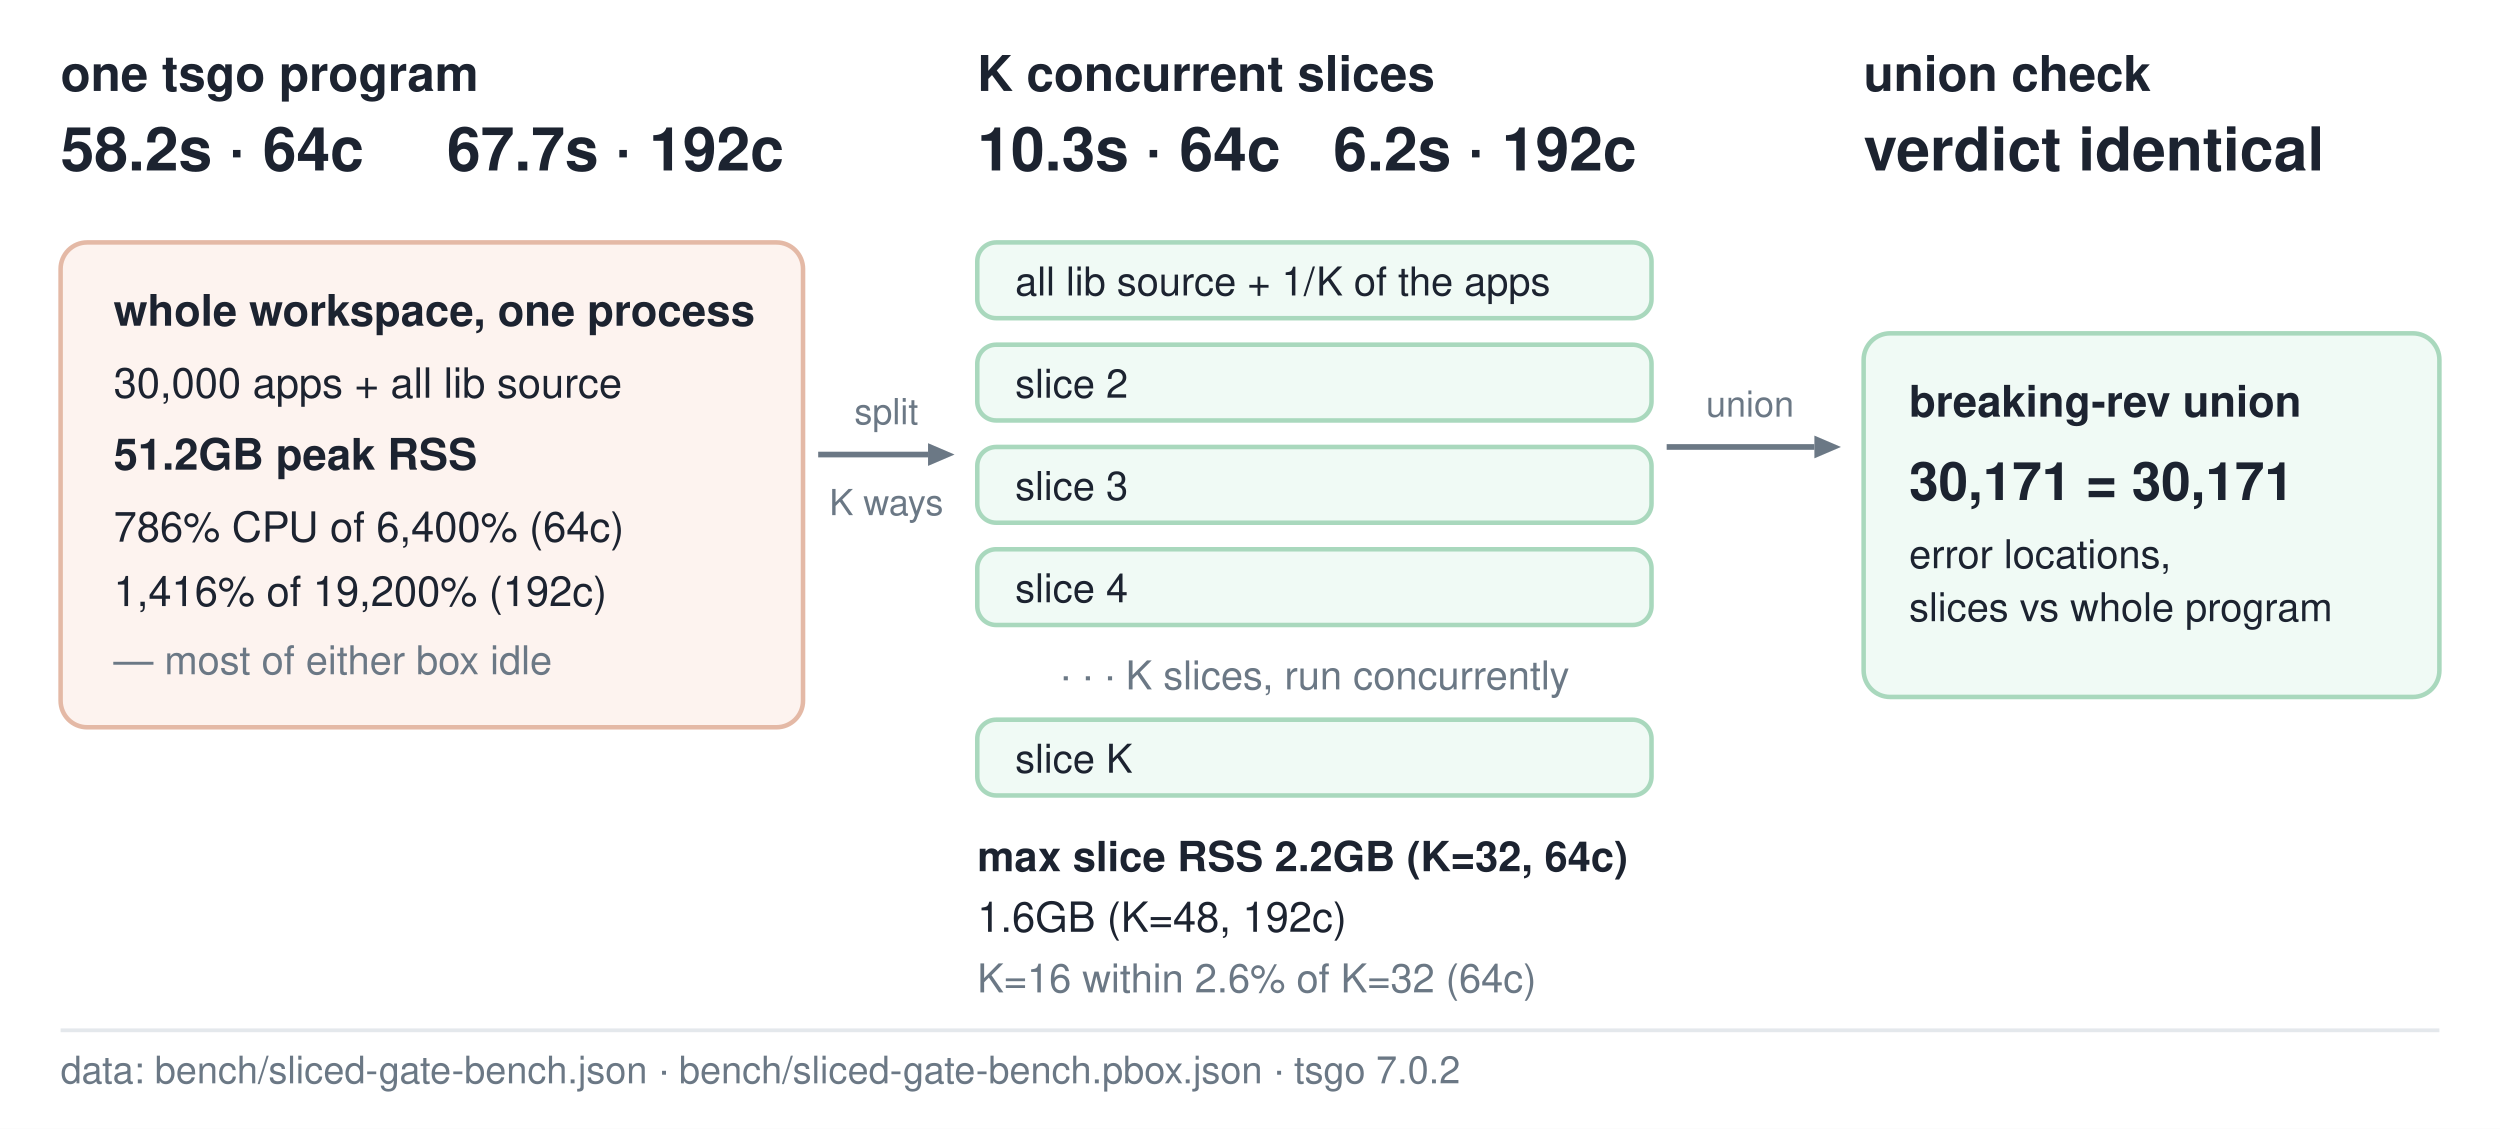
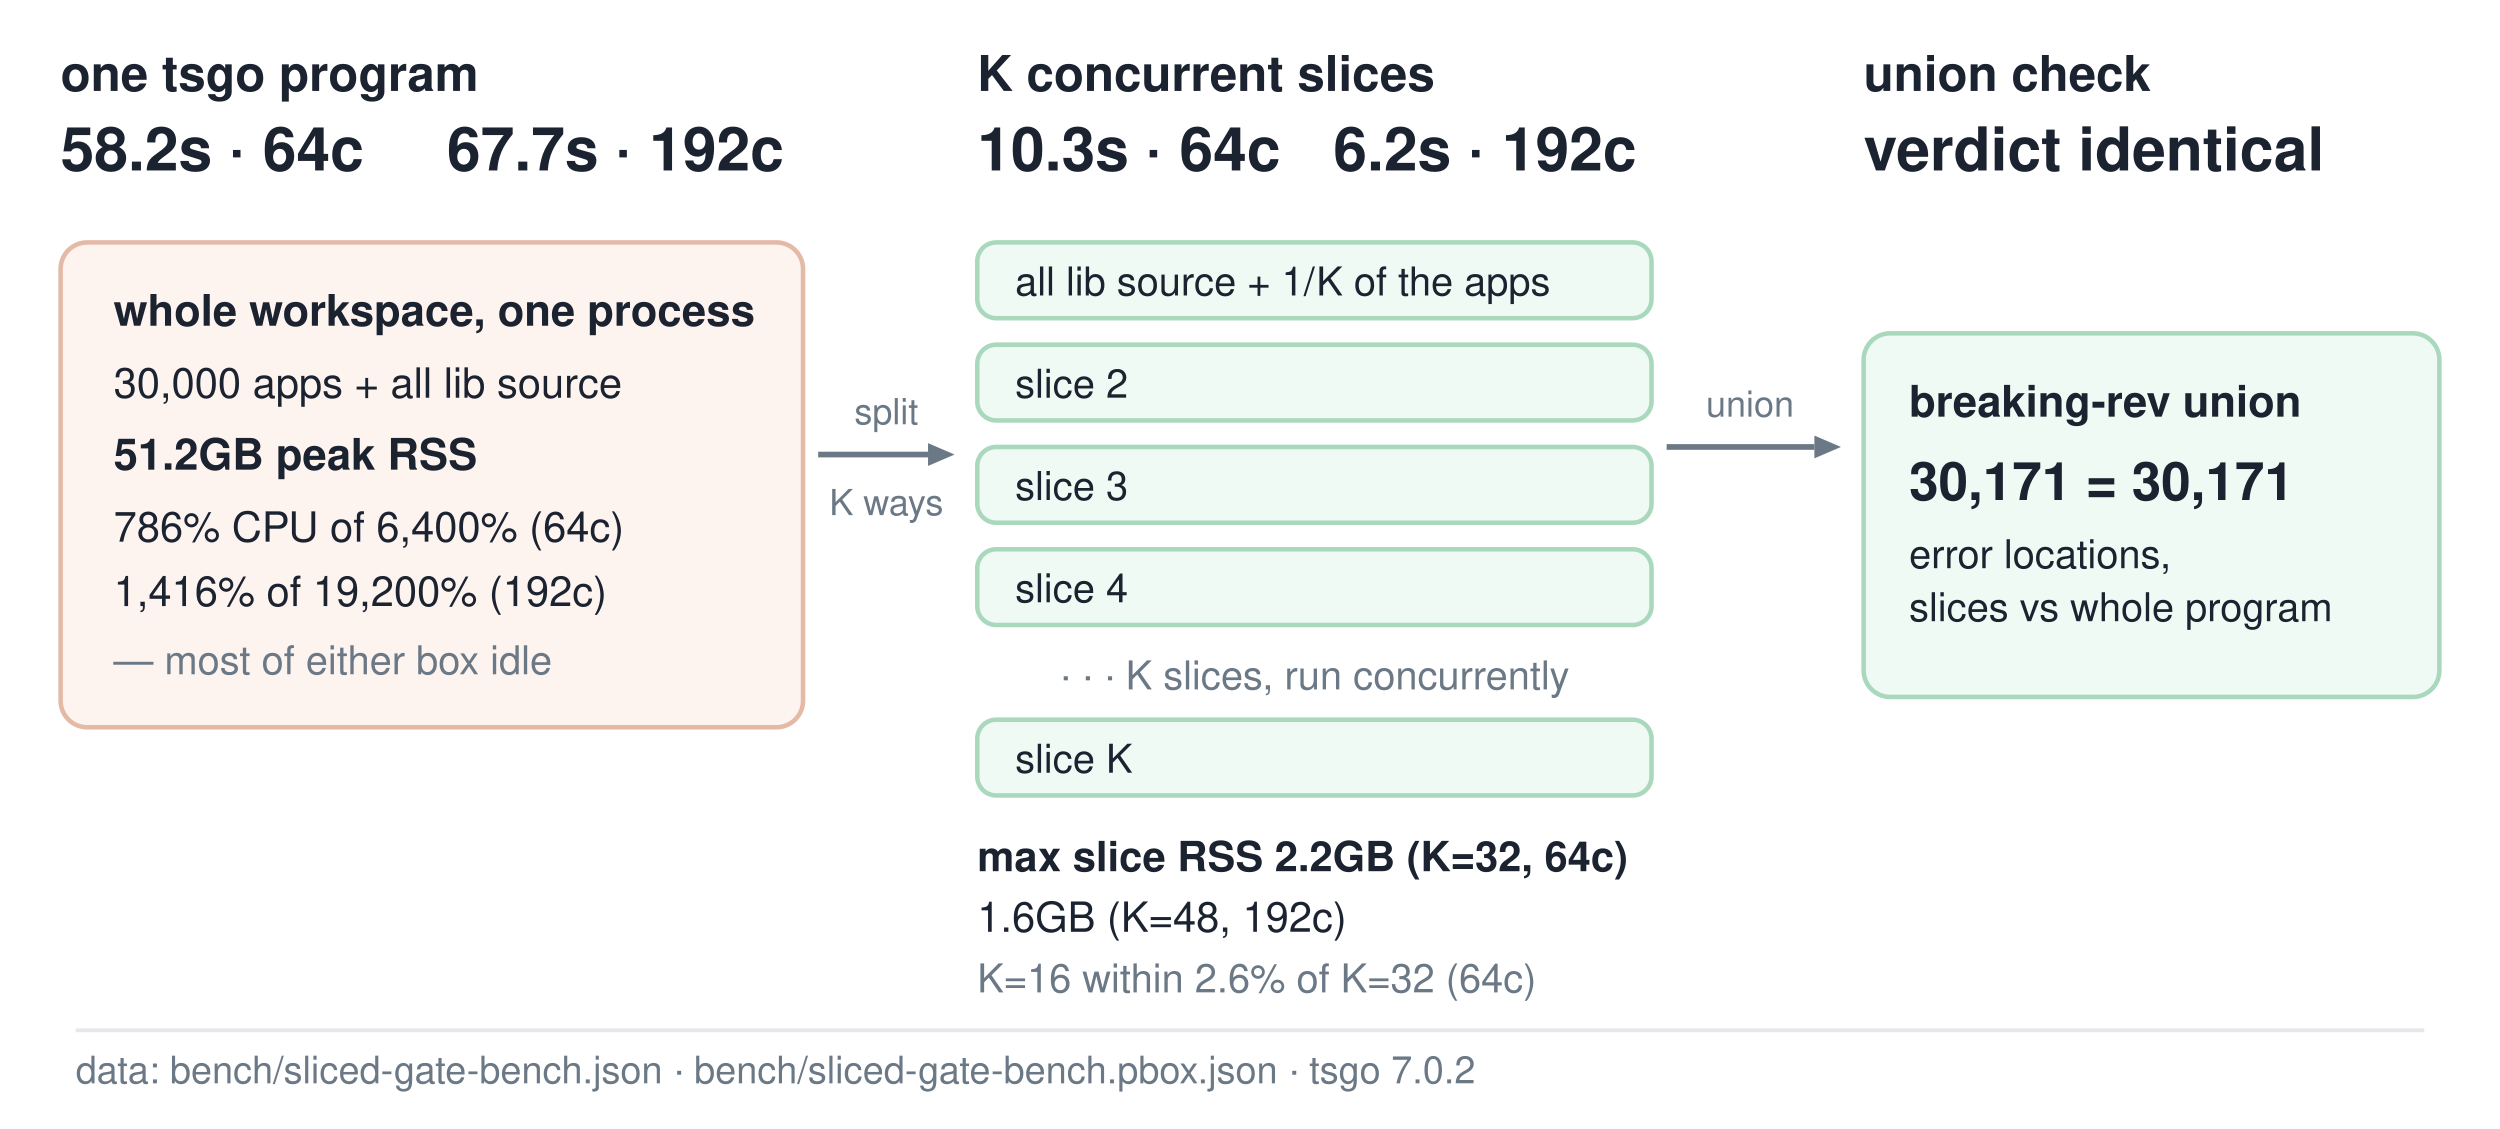
<svg xmlns="http://www.w3.org/2000/svg" width="660" height="298" viewBox="0 0 660 298" role="img" aria-label="The sliced gate: one tsgo program over the whole workspace (51.2GB RSS, 786% CPU on 64 cores) versus 32 concurrent slices at up to 2.2GB each, with a union check proving the sliced verdict identical to the whole-program one." font-family="system-ui,-apple-system,Segoe UI,Helvetica,Arial,sans-serif" style="font-variant-numeric:tabular-nums">
  <style>@media (prefers-color-scheme: dark){
rect[fill="#ffffff"]{fill:#0d1117}
text[fill="#1c2330"]{fill:#e2e7ec}
text[fill="#6b7885"]{fill:#9aa6b1}
text[fill="#1a73e8"]{fill:#6ba3f5}
line[stroke="#e4e8ec"]{stroke:#2b333c}
rect[stroke="#e4e8ec"]{stroke:#39424c}
rect[fill="#e4e8ec"]{fill:#2b333c}
line[stroke="#6b7885"],path[stroke="#6b7885"],polyline[stroke="#6b7885"]{stroke:#8b98a4}
path[fill="#6b7885"]{fill:#8b98a4}
rect[fill="#eef3fb"]{fill:#1f2f45}rect[stroke="#b9cdec"]{stroke:#3d5a85}
rect[fill="#f0faf5"]{fill:#173029}rect[stroke="#a9d8bd"]{stroke:#2e6b52}
rect[fill="#fdf3ef"]{fill:#331f18}rect[stroke="#e4b9a6"]{stroke:#7a4630}
rect[fill="#fbf6e9"]{fill:#c9a13b;fill-opacity:.14}rect[stroke="#eee3bb"]{stroke:#7a6224}
rect[fill="#e4b9a6"]{fill:#7a4630}
text[fill="#146b3a"]{fill:#5cc48c}
text[fill="#46505b"]{fill:#aab4be}
text[fill="#8f2a23"]{fill:#f0847b}
+ polyline[stroke="#3a4656"]{stroke:#a7b6c8}circle[fill="#3a4656"],rect[fill="#3a4656"]{fill:#a7b6c8}
+ text[fill="#3a4656"]{fill:#a7b6c8}
}</style>
  <rect width="660" height="298" fill="#ffffff" />
  <text x="16" y="24" font-size="13" fill="#1c2330" font-weight="600">one tsgo program</text>
  <text x="16" y="45" font-size="16" fill="#1c2330" font-weight="700">58.2s · 64c</text>
  <text x="118" y="45" font-size="16" fill="#1c2330" font-weight="700">67.7s · 192c</text>
  <text x="258" y="24" font-size="13" fill="#1c2330" font-weight="600">K concurrent slices</text>
  <text x="258" y="45" font-size="16" fill="#1c2330" font-weight="700">10.3s · 64c</text>
  <text x="352" y="45" font-size="16" fill="#1c2330" font-weight="700">6.2s · 192c</text>
  <text x="492" y="24" font-size="13" fill="#1c2330" font-weight="600">union check</text>
  <text x="492" y="45" font-size="16" fill="#1c2330" font-weight="700">verdict identical</text>
  <rect x="16" y="64" width="196" height="128" rx="7" fill="#fdf3ef" stroke="#e4b9a6" stroke-width="1.2" />
  <text x="30" y="86" font-size="11.5" fill="#1c2330" font-weight="600">whole workspace, one process</text>
  <text x="30" y="105" font-size="11" fill="#1c2330">30,000 apps + all lib source</text>
  <text x="30" y="124" font-size="11.5" fill="#1c2330" font-weight="600">51.2GB peak RSS</text>
  <text x="30" y="143" font-size="11" fill="#1c2330">786% CPU of 6,400% (64c)</text>
  <text x="30" y="160" font-size="11" fill="#1c2330">1,416% of 19,200% (192c)</text>
  <text x="30" y="178" font-size="10.5" fill="#6b7885">— most of either box idle</text>
  <rect x="258" y="64" width="178" height="20" rx="5" fill="#f0faf5" stroke="#a9d8bd" stroke-width="1.2" />
  <text x="268" y="78" font-size="10.5" fill="#1c2330">all lib source + 1/K of the apps</text>
  <rect x="258" y="91" width="178" height="20" rx="5" fill="#f0faf5" stroke="#a9d8bd" stroke-width="1.2" />
  <text x="268" y="105" font-size="10.5" fill="#1c2330">slice 2</text>
  <rect x="258" y="118" width="178" height="20" rx="5" fill="#f0faf5" stroke="#a9d8bd" stroke-width="1.2" />
  <text x="268" y="132" font-size="10.5" fill="#1c2330">slice 3</text>
  <rect x="258" y="145" width="178" height="20" rx="5" fill="#f0faf5" stroke="#a9d8bd" stroke-width="1.2" />
  <text x="268" y="159" font-size="10.5" fill="#1c2330">slice 4</text>
  <text x="347" y="182" font-size="10.5" fill="#6b7885" text-anchor="middle">· · · K slices, run concurrently</text>
  <rect x="258" y="190" width="178" height="20" rx="5" fill="#f0faf5" stroke="#a9d8bd" stroke-width="1.2" />
  <text x="268" y="204" font-size="10.5" fill="#1c2330">slice K</text>
  <text x="258" y="230" font-size="11" fill="#1c2330" font-weight="600">max slice RSS 2.2GB (K=32, 64c)</text>
  <text x="258" y="246" font-size="11" fill="#1c2330">1.6GB (K=48, 192c)</text>
  <text x="258" y="262" font-size="10.5" fill="#6b7885">K=16 within 2.6% of K=32 (64c)</text>
  <rect x="492" y="88" width="152" height="96" rx="7" fill="#f0faf5" stroke="#a9d8bd" stroke-width="1.2" />
  <text x="504" y="110" font-size="11.5" fill="#1c2330" font-weight="600">breaking-rev union</text>
  <text x="504" y="132" font-size="14" fill="#1c2330" font-weight="700">30,171 = 30,171</text>
  <text x="504" y="150" font-size="10.5" fill="#1c2330">error locations,</text>
  <text x="504" y="164" font-size="10.5" fill="#1c2330">slices vs whole program</text>
  <line x1="216" y1="120" x2="245" y2="120" stroke="#6b7885" stroke-width="1.5" />
  <path d="M252 120L245 123L245 117z" fill="#6b7885" />
  <text x="234" y="112" font-size="9.5" fill="#6b7885" text-anchor="middle">split</text>
  <text x="234" y="136" font-size="9.5" fill="#6b7885" text-anchor="middle">K ways</text>
  <line x1="440" y1="118" x2="479" y2="118" stroke="#6b7885" stroke-width="1.5" />
  <path d="M486 118L479 121L479 115z" fill="#6b7885" />
  <text x="462" y="110" font-size="9.5" fill="#6b7885" text-anchor="middle">union</text>
-   <line x1="16" y1="272" x2="644" y2="272" stroke="#e4e8ec" />
-   <text x="16" y="286" font-size="10" fill="#6b7885">data: bench/sliced-gate-bench.json · bench/sliced-gate-bench.pbox.json · tsgo 7.0.2</text>
+   <line x1="20" y1="272" x2="640" y2="272" stroke="#e4e8ec" />
+   <text x="20" y="286" font-size="10" fill="#6b7885">data: bench/sliced-gate-bench.json · bench/sliced-gate-bench.pbox.json · tsgo 7.0.2</text>
</svg>
